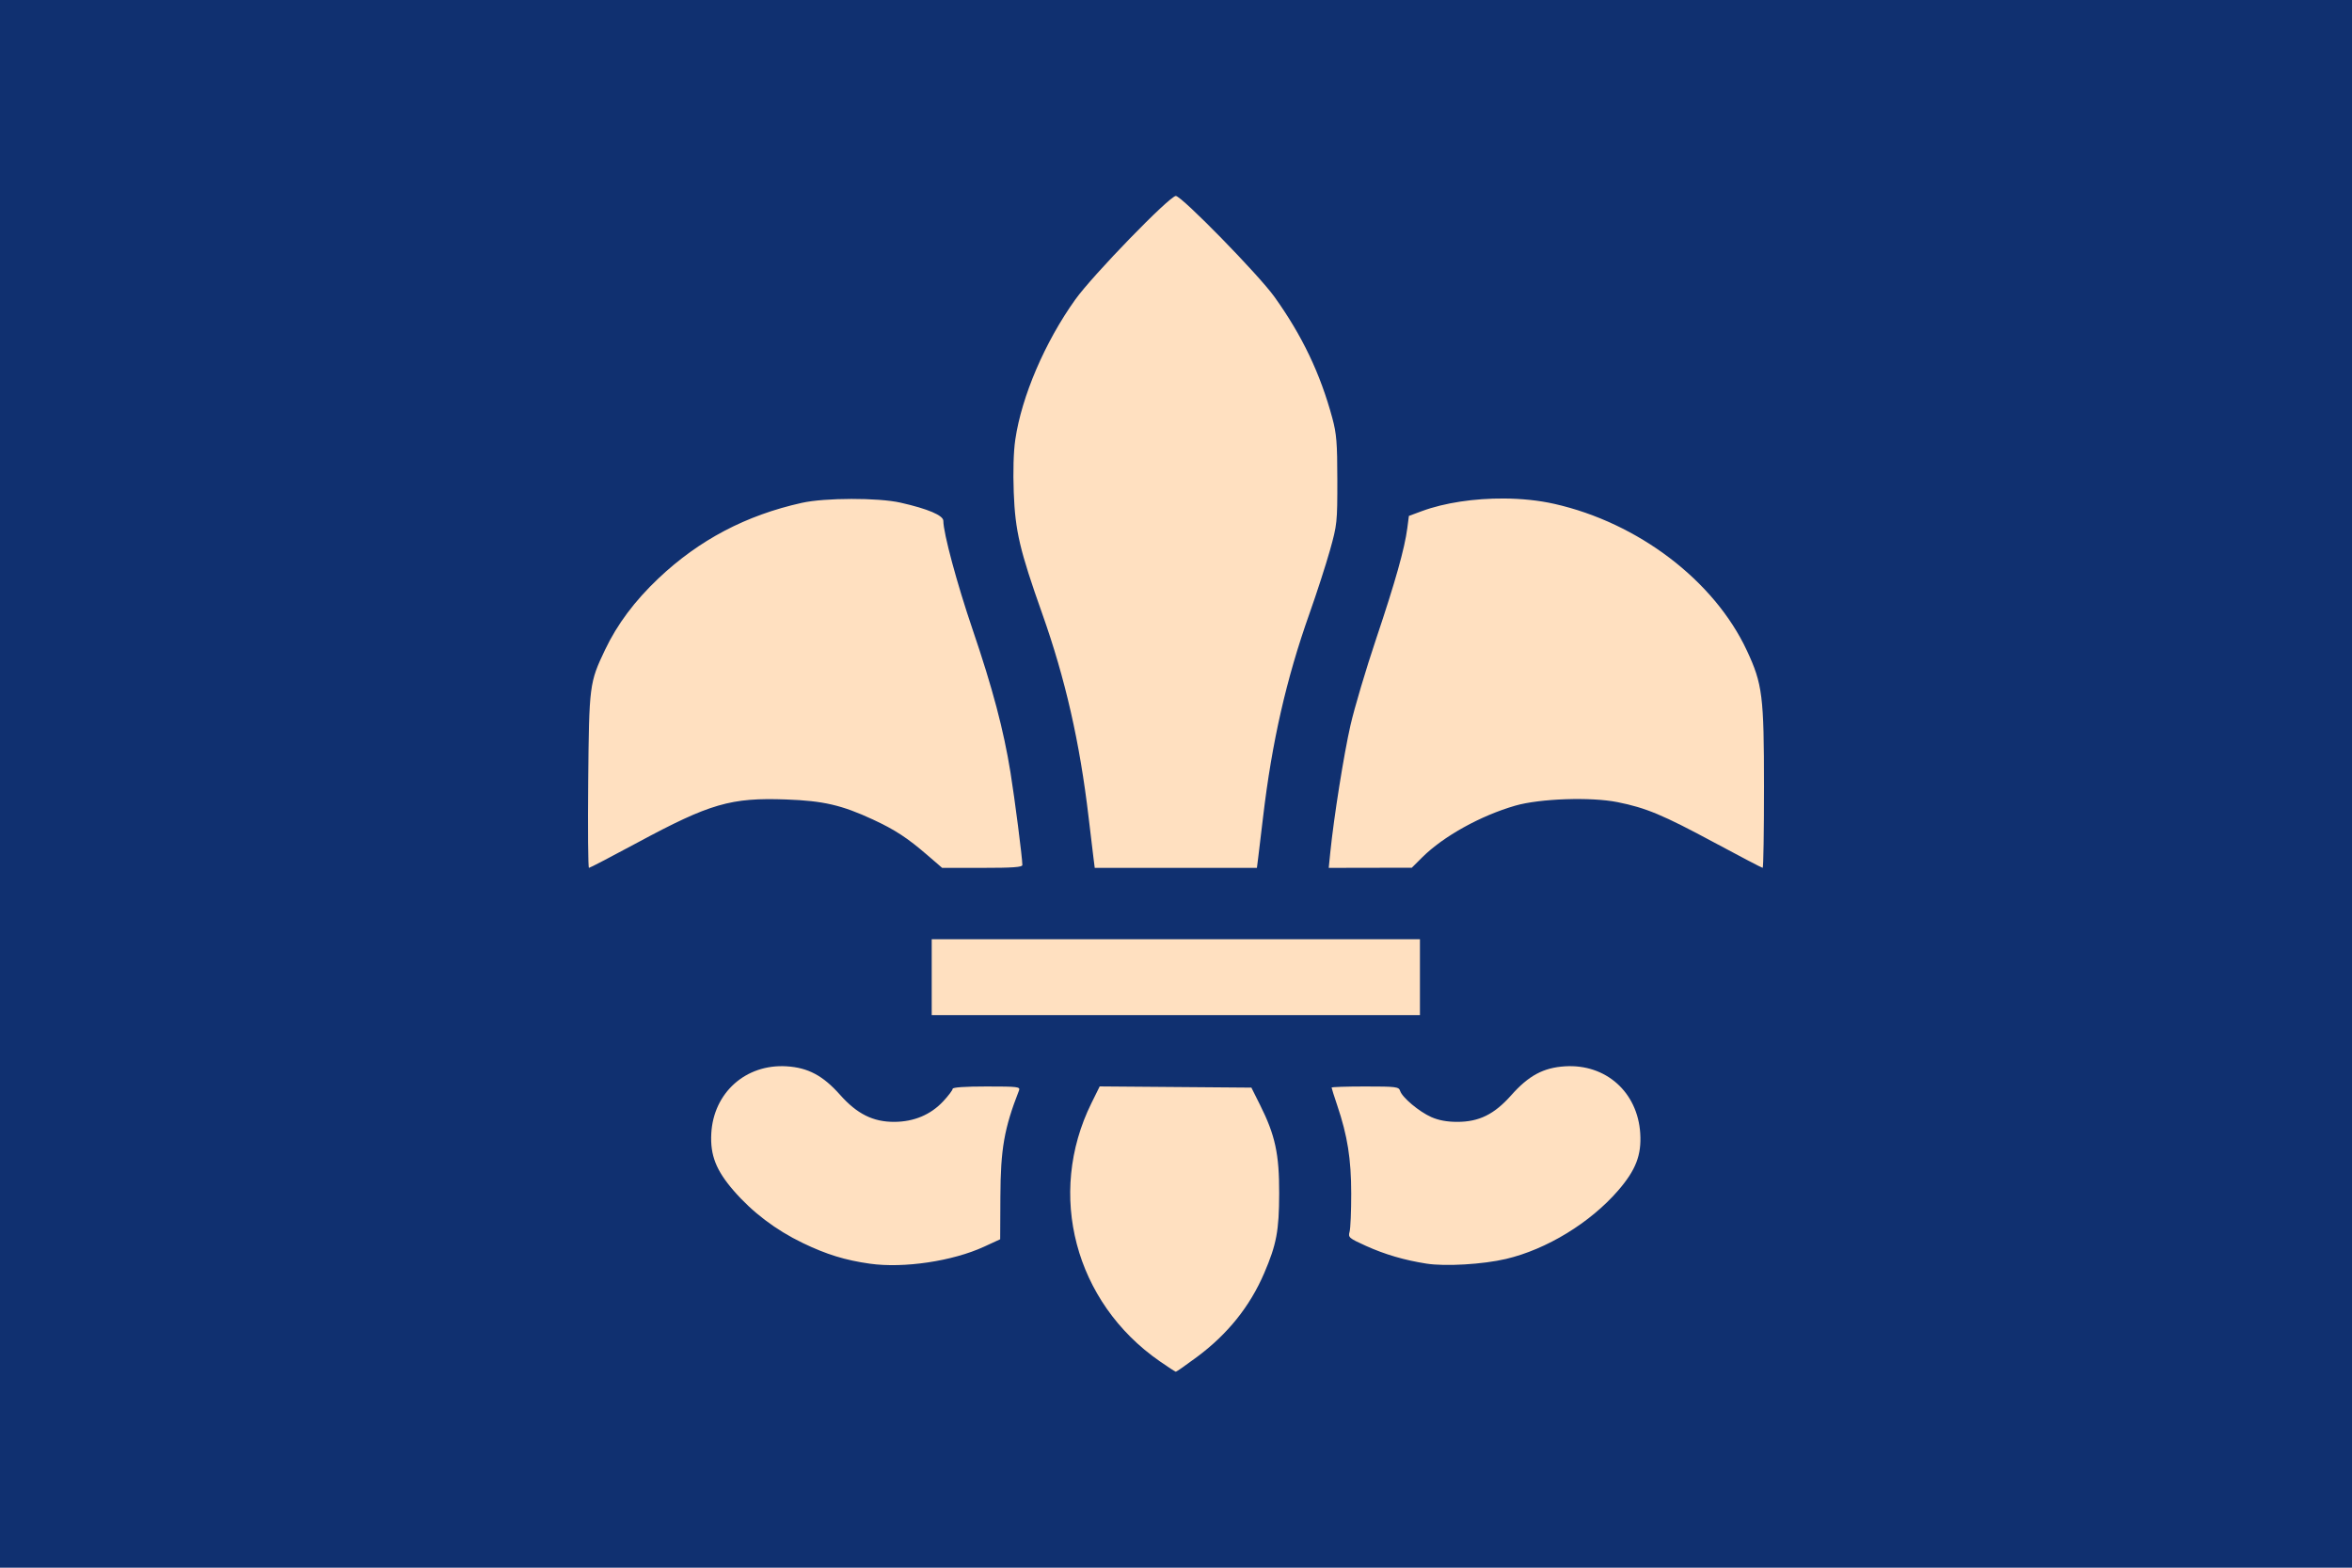
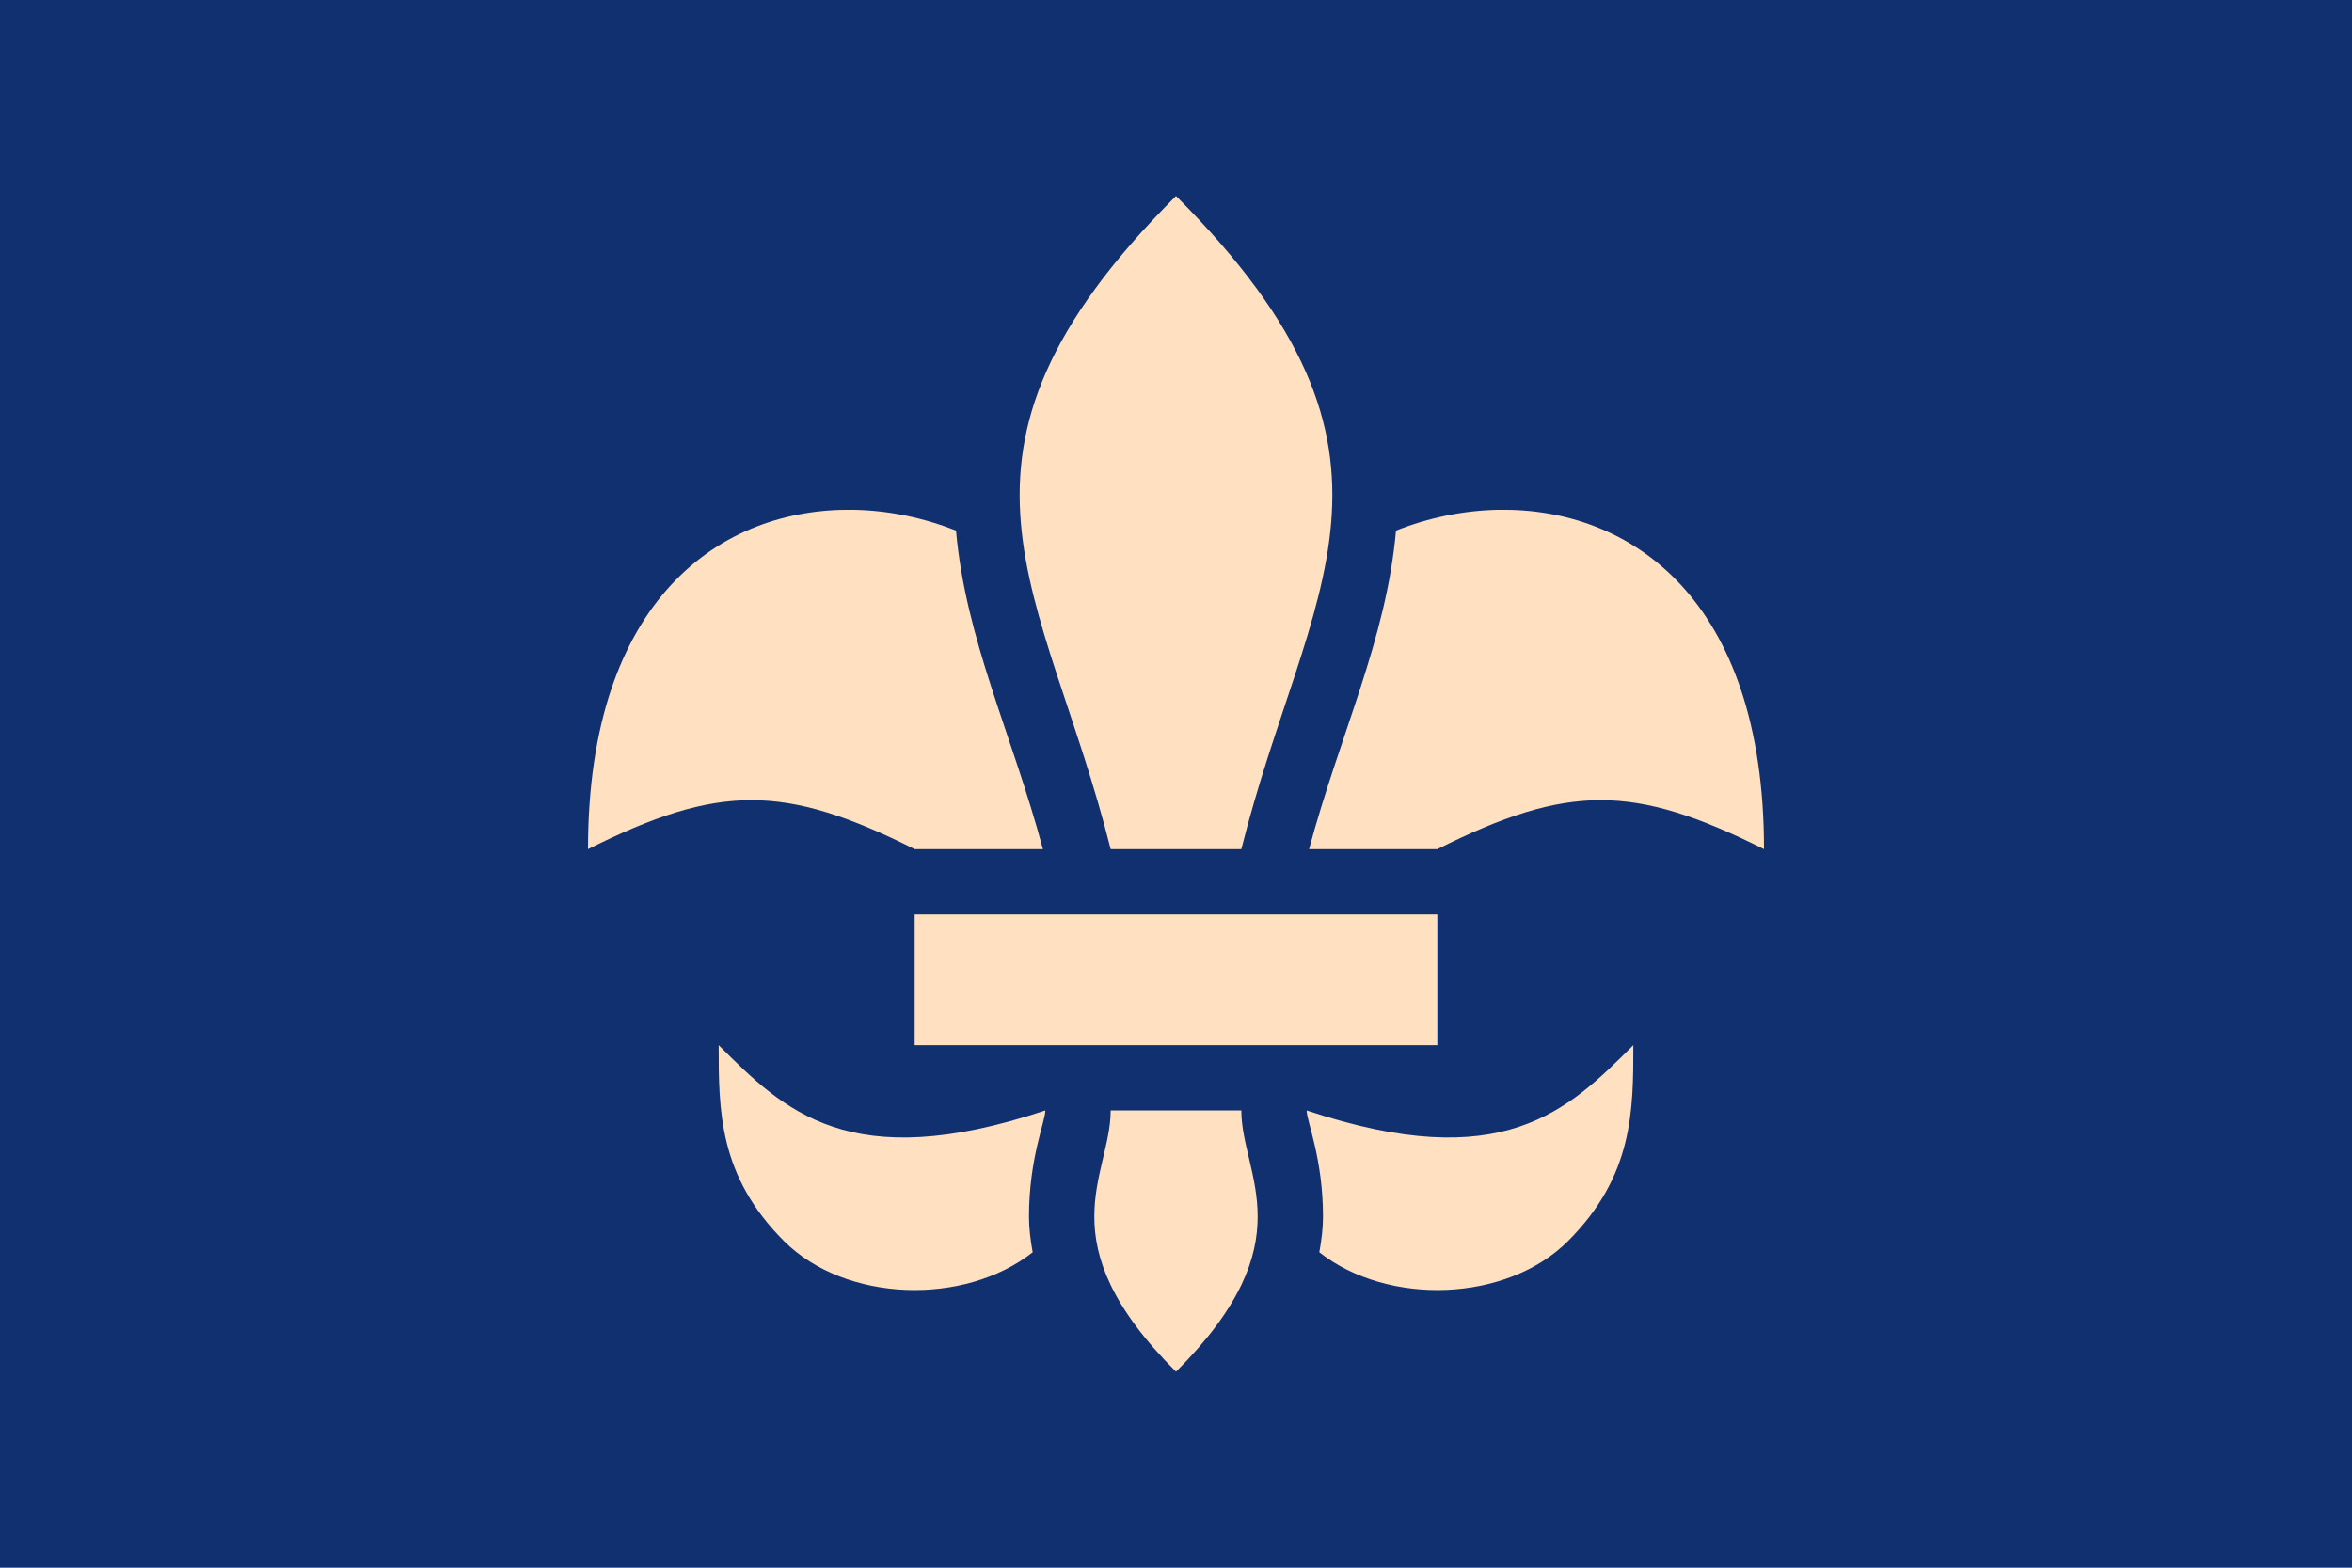
<svg xmlns="http://www.w3.org/2000/svg" xml:space="preserve" width="4608" height="3072" viewBox="0 0 1219.2 812.8">
-   <path d="M 0 0 L 0 812.8 L 1219.2 812.8 L 1219.2 0 L 0 0 z" style="fill:#103070;fill-rule:evenodd;stroke:none;stroke-width:8.467;stroke-linecap:round;stroke-linejoin:round;fill-opacity:1" />
-   <path d="m 609.51,101.6 c -3.224,0 -43.056,41.044 -52.099,53.685 -15.736,21.996 -27.824,50.21 -31.112,72.617 -0.921,6.274 -1.221,16.467 -0.805,27.44 0.757,19.959 3.114,29.99 14.748,62.794 11.983,33.787 19.475,66.674 24.052,105.582 1.042,8.858 2.185,18.389 2.539,21.178 l 0.644,5.069 h 42.032 42.032 l 0.644,-5.069 c 0.355,-2.789 1.497,-12.319 2.539,-21.178 4.578,-38.915 12.072,-71.807 24.054,-105.582 3.725,-10.499 8.505,-25.264 10.623,-32.81 3.713,-13.235 3.846,-14.52 3.828,-36.386 -0.018,-19.359 -0.397,-24.061 -2.602,-32.212 -6.251,-23.112 -15.643,-42.778 -30.01,-62.836 C 652.414,142.44 612.499,101.6 609.51,101.6 Z m 170.083,156.863 c -15.185,-0.1 -30.718,2.157 -42.586,6.553 l -6.681,2.474 -0.809,6.234 c -1.39,10.694 -6.215,27.842 -16.185,57.534 -5.288,15.748 -11.266,35.881 -13.285,44.739 -3.446,15.117 -8.633,47.792 -10.464,65.915 l -0.814,8.055 21.531,-0.041 21.531,-0.041 5.425,-5.4 c 10.928,-10.877 30.288,-21.621 48.285,-26.796 12.737,-3.663 39.164,-4.565 52.913,-1.807 14.825,2.974 23.428,6.57 50.255,21.001 13.373,7.194 24.627,13.078 25.008,13.078 0.381,0 0.688,-18.923 0.684,-42.053 -0.011,-47.125 -0.78,-53.26 -8.881,-70.617 -16.915,-36.242 -56.263,-66.219 -99.833,-76.058 -7.997,-1.806 -16.983,-2.714 -26.094,-2.774 z m -338.205,0.214 c -9.834,0.018 -19.716,0.696 -25.708,2.028 -29.034,6.453 -53.299,19.238 -74.377,39.186 -12.255,11.598 -21.35,23.763 -27.645,36.977 -8.125,17.056 -8.287,18.299 -8.755,68.061 -0.233,24.77 -0.056,45.037 0.396,45.037 0.451,0 11.734,-5.879 25.073,-13.067 37.701,-20.313 48.466,-23.437 77.163,-22.396 19.252,0.698 28.805,2.904 44.916,10.374 11.476,5.321 17.896,9.523 28.354,18.552 l 7.574,6.537 h 20.796 c 15.84,0 20.796,-0.355 20.787,-1.491 -0.027,-3.782 -3.916,-34.064 -6.165,-48.02 -3.548,-22.02 -9.305,-43.744 -19.599,-73.968 -8.114,-23.821 -15.201,-50.131 -15.201,-56.429 0,-2.836 -7.975,-6.23 -22.196,-9.446 -5.794,-1.31 -15.579,-1.953 -25.412,-1.935 z m 41.584,228.272 v 19.685 19.685 h 126.539 126.539 v -19.685 -19.685 h -126.539 z m -75.24,65.903 c -21.167,-1.295 -37.925,13.695 -39.028,34.909 -0.581,11.177 2.492,19.032 11.532,29.484 9.741,11.264 21.811,20.422 35.851,27.201 12.322,5.949 22.045,8.943 34.914,10.751 17.477,2.455 42.816,-1.32 59.055,-8.799 l 8.402,-3.87 0.107,-22.015 c 0.12,-24.907 1.963,-35.435 9.646,-55.122 0.753,-1.93 -0.518,-2.086 -16.79,-2.086 -11.189,0 -17.604,0.443 -17.604,1.219 0,0.671 -2.18,3.564 -4.846,6.428 -6.513,6.994 -15.182,10.652 -25.364,10.702 -11.007,0.053 -19.356,-4.106 -28.156,-14.029 -8.828,-9.954 -16.59,-14.09 -27.719,-14.771 z m 403.557,0 c -11.223,0.687 -18.879,4.804 -27.945,15.027 -8.778,9.898 -16.712,13.798 -28.012,13.776 -5.297,-0.009 -9.637,-0.818 -13.404,-2.488 -6.319,-2.803 -15.053,-10.139 -16.153,-13.569 -0.681,-2.123 -2.027,-2.295 -18.127,-2.295 -9.566,0 -17.394,0.258 -17.394,0.572 0,0.314 1.317,4.475 2.928,9.246 5.32,15.762 7.226,27.767 7.244,45.66 0.009,9.186 -0.366,18.107 -0.839,19.824 -0.815,2.959 -0.373,3.343 8.488,7.353 9.815,4.442 19.904,7.399 31.368,9.195 9.761,1.529 29.239,0.383 41.204,-2.425 21.037,-4.937 43.67,-18.749 58.141,-35.482 9.165,-10.598 12.163,-18.344 11.46,-29.61 -1.335,-21.377 -17.801,-36.078 -38.958,-34.784 z m -241.243,10.42 -4.281,8.665 c -23.36,47.279 -8.584,103.258 35.312,133.778 4.308,2.995 8.103,5.463 8.434,5.486 0.332,0.022 5.285,-3.439 11.006,-7.69 15.854,-11.779 27.398,-26.173 34.77,-43.351 6.419,-14.958 7.74,-21.972 7.793,-41.381 0.056,-20.481 -2.038,-30.166 -9.941,-45.965 l -4.46,-8.913 -39.316,-0.314 z" style="fill:#ffe0c0;fill-opacity:1;stroke-width:1" />
+   <path d="M 0,0 V 812.8 H 1219.2 V 0 Z" style="fill:#103070;fill-opacity:1;fill-rule:evenodd;stroke:none;stroke-width:8.467;stroke-linecap:round;stroke-linejoin:round" />
+   <path d="M 609.6 101.6 C 474.134 237.066 541.867 304.8 575.733 440.267 L 643.467 440.267 C 677.333 304.8 745.066 237.066 609.6 101.6 z M 442.052 264.306 C 374.295 263.31 304.8 310.093 304.8 440.267 C 372.533 406.4 406.4 406.4 474.133 440.267 L 540.623 440.267 C 524.66 380.736 500.616 331.976 495.559 275.091 C 478.802 268.451 460.506 264.577 442.052 264.306 z M 777.148 264.306 C 758.694 264.577 740.398 268.451 723.641 275.091 C 718.584 331.976 694.54 380.736 678.577 440.267 L 745.067 440.267 C 812.8 406.4 846.667 406.4 914.4 440.267 C 914.4 310.093 844.905 263.31 777.148 264.306 z M 474.133 474.133 L 474.133 541.867 L 745.067 541.867 L 745.067 474.133 L 474.133 474.133 z M 372.533 541.867 C 372.533 575.733 372.534 609.6 406.4 643.467 C 438.205 675.272 499.872 677.197 535.313 649.263 C 534.138 642.906 533.399 636.689 533.399 630.768 C 533.399 600.572 541.865 581.379 541.866 575.733 C 440.267 609.6 406.4 575.733 372.533 541.867 z M 846.667 541.867 C 812.8 575.733 778.933 609.6 677.334 575.733 C 677.335 581.379 685.801 600.572 685.801 630.768 C 685.801 636.689 685.062 642.906 683.887 649.263 C 719.328 677.197 780.995 675.272 812.8 643.467 C 846.666 609.6 846.667 575.733 846.667 541.867 z M 575.733 575.733 C 575.733 609.6 541.867 643.467 609.6 711.2 C 677.333 643.467 643.467 609.6 643.467 575.733 L 575.733 575.733 z" style="fill:#ffe0c0;fill-opacity:1;stroke:none;stroke-width:4.233;stroke-linecap:round;stroke-linejoin:round;stroke-miterlimit:128;paint-order:stroke fill markers" />
</svg>
